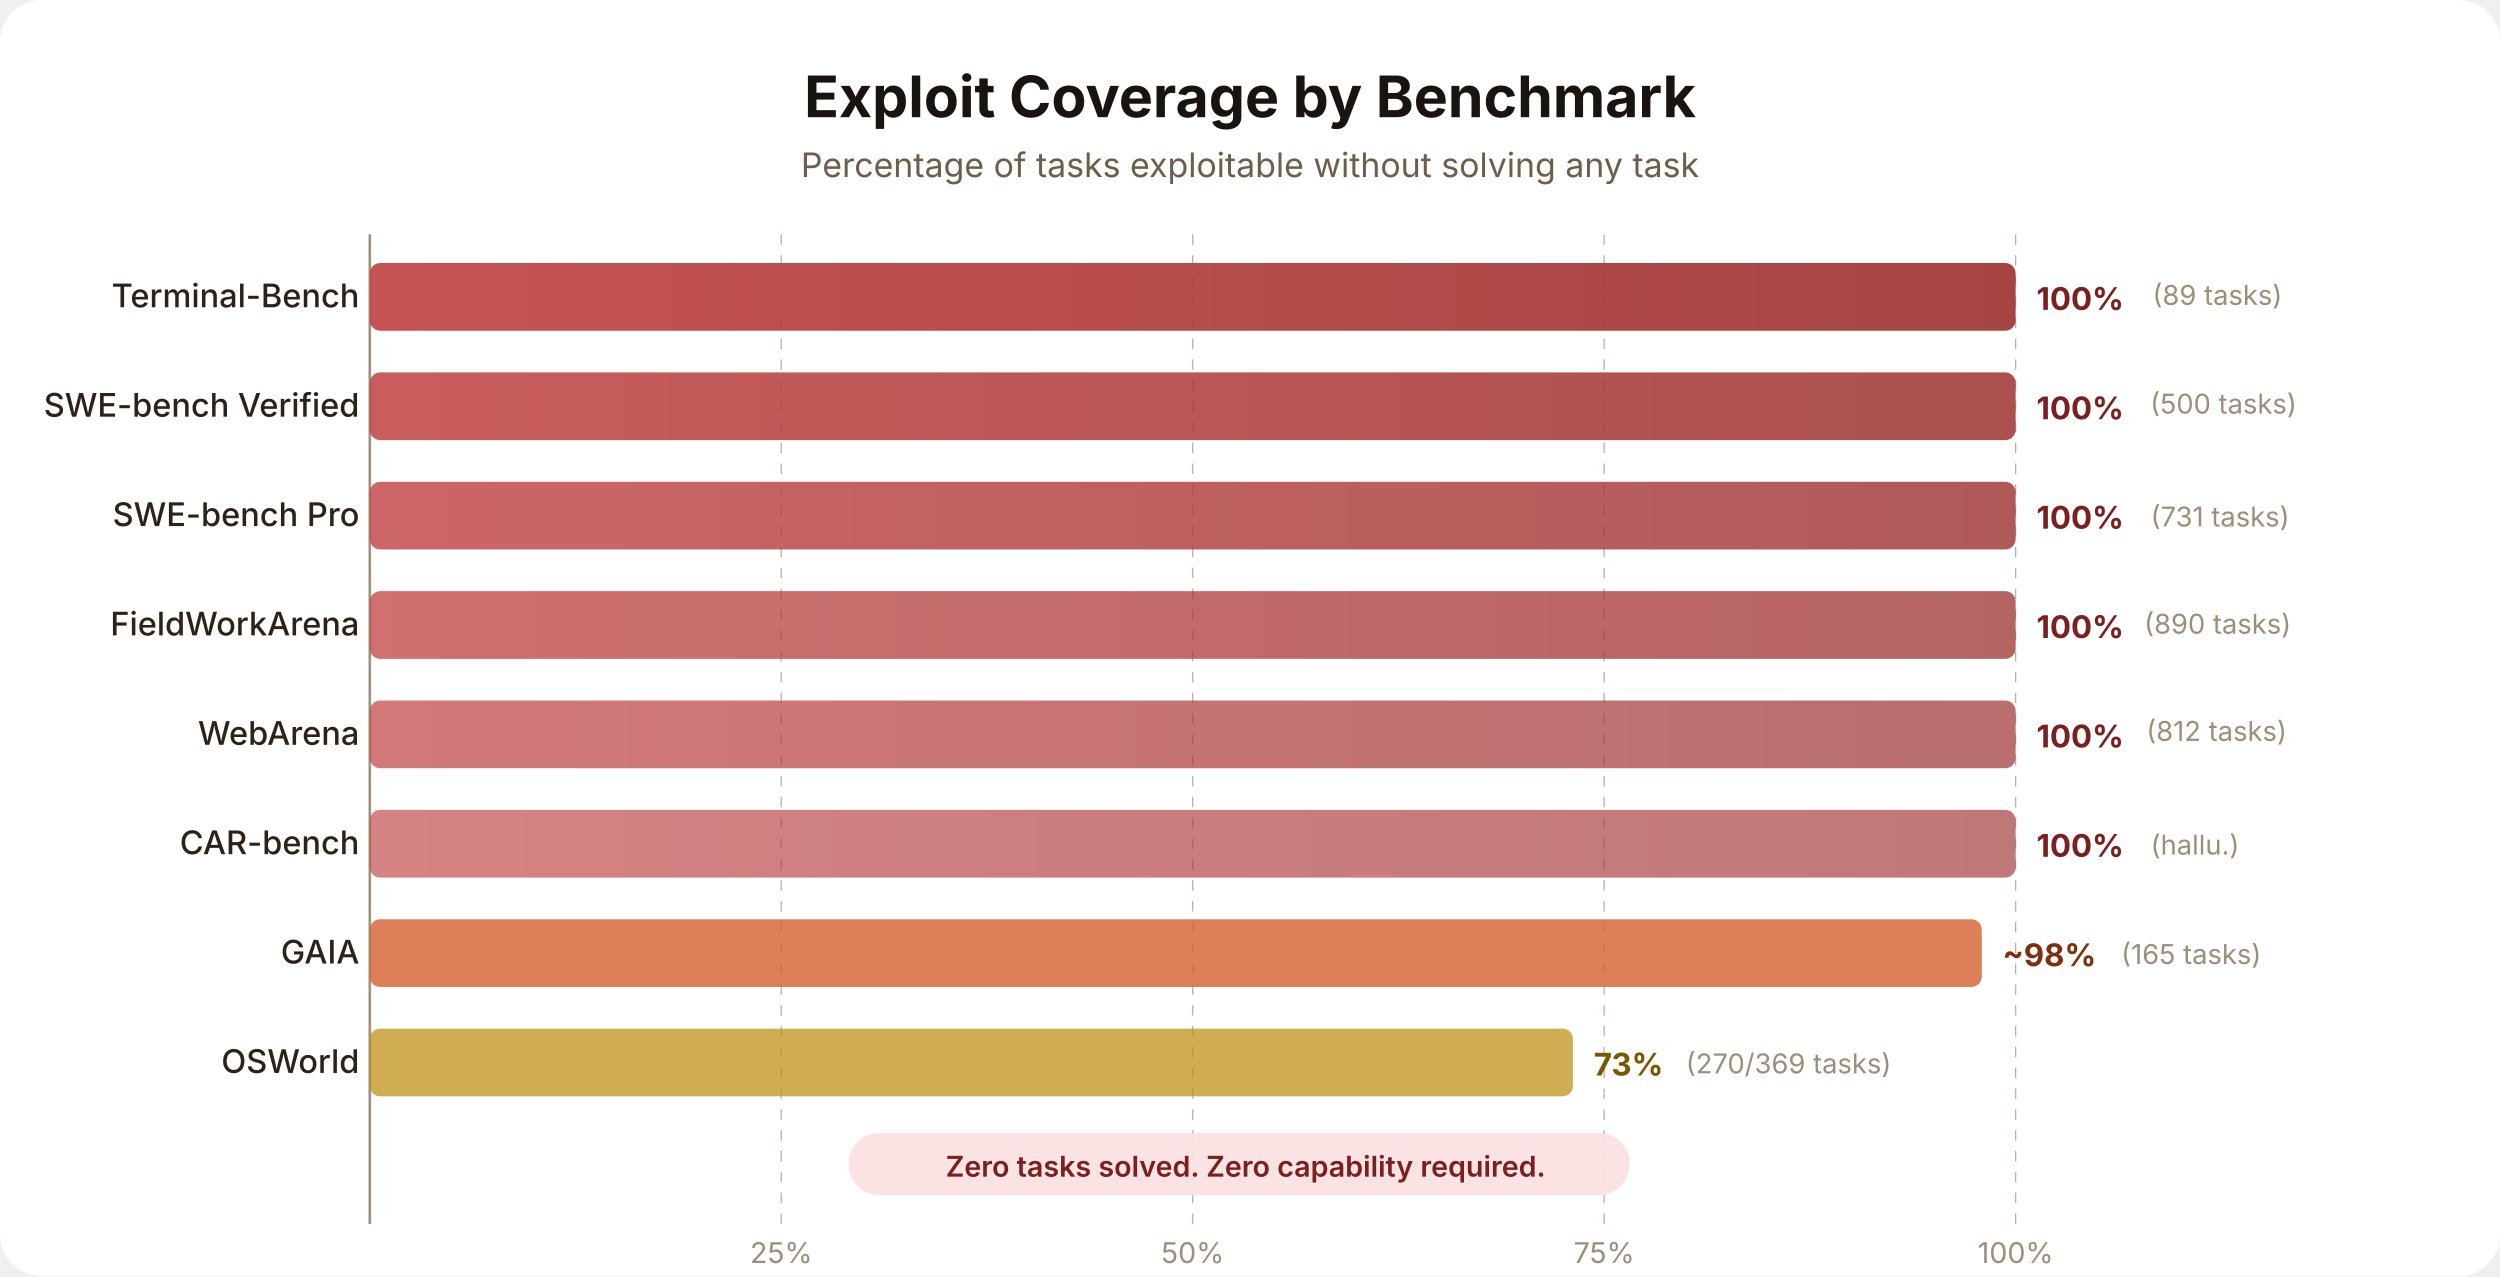
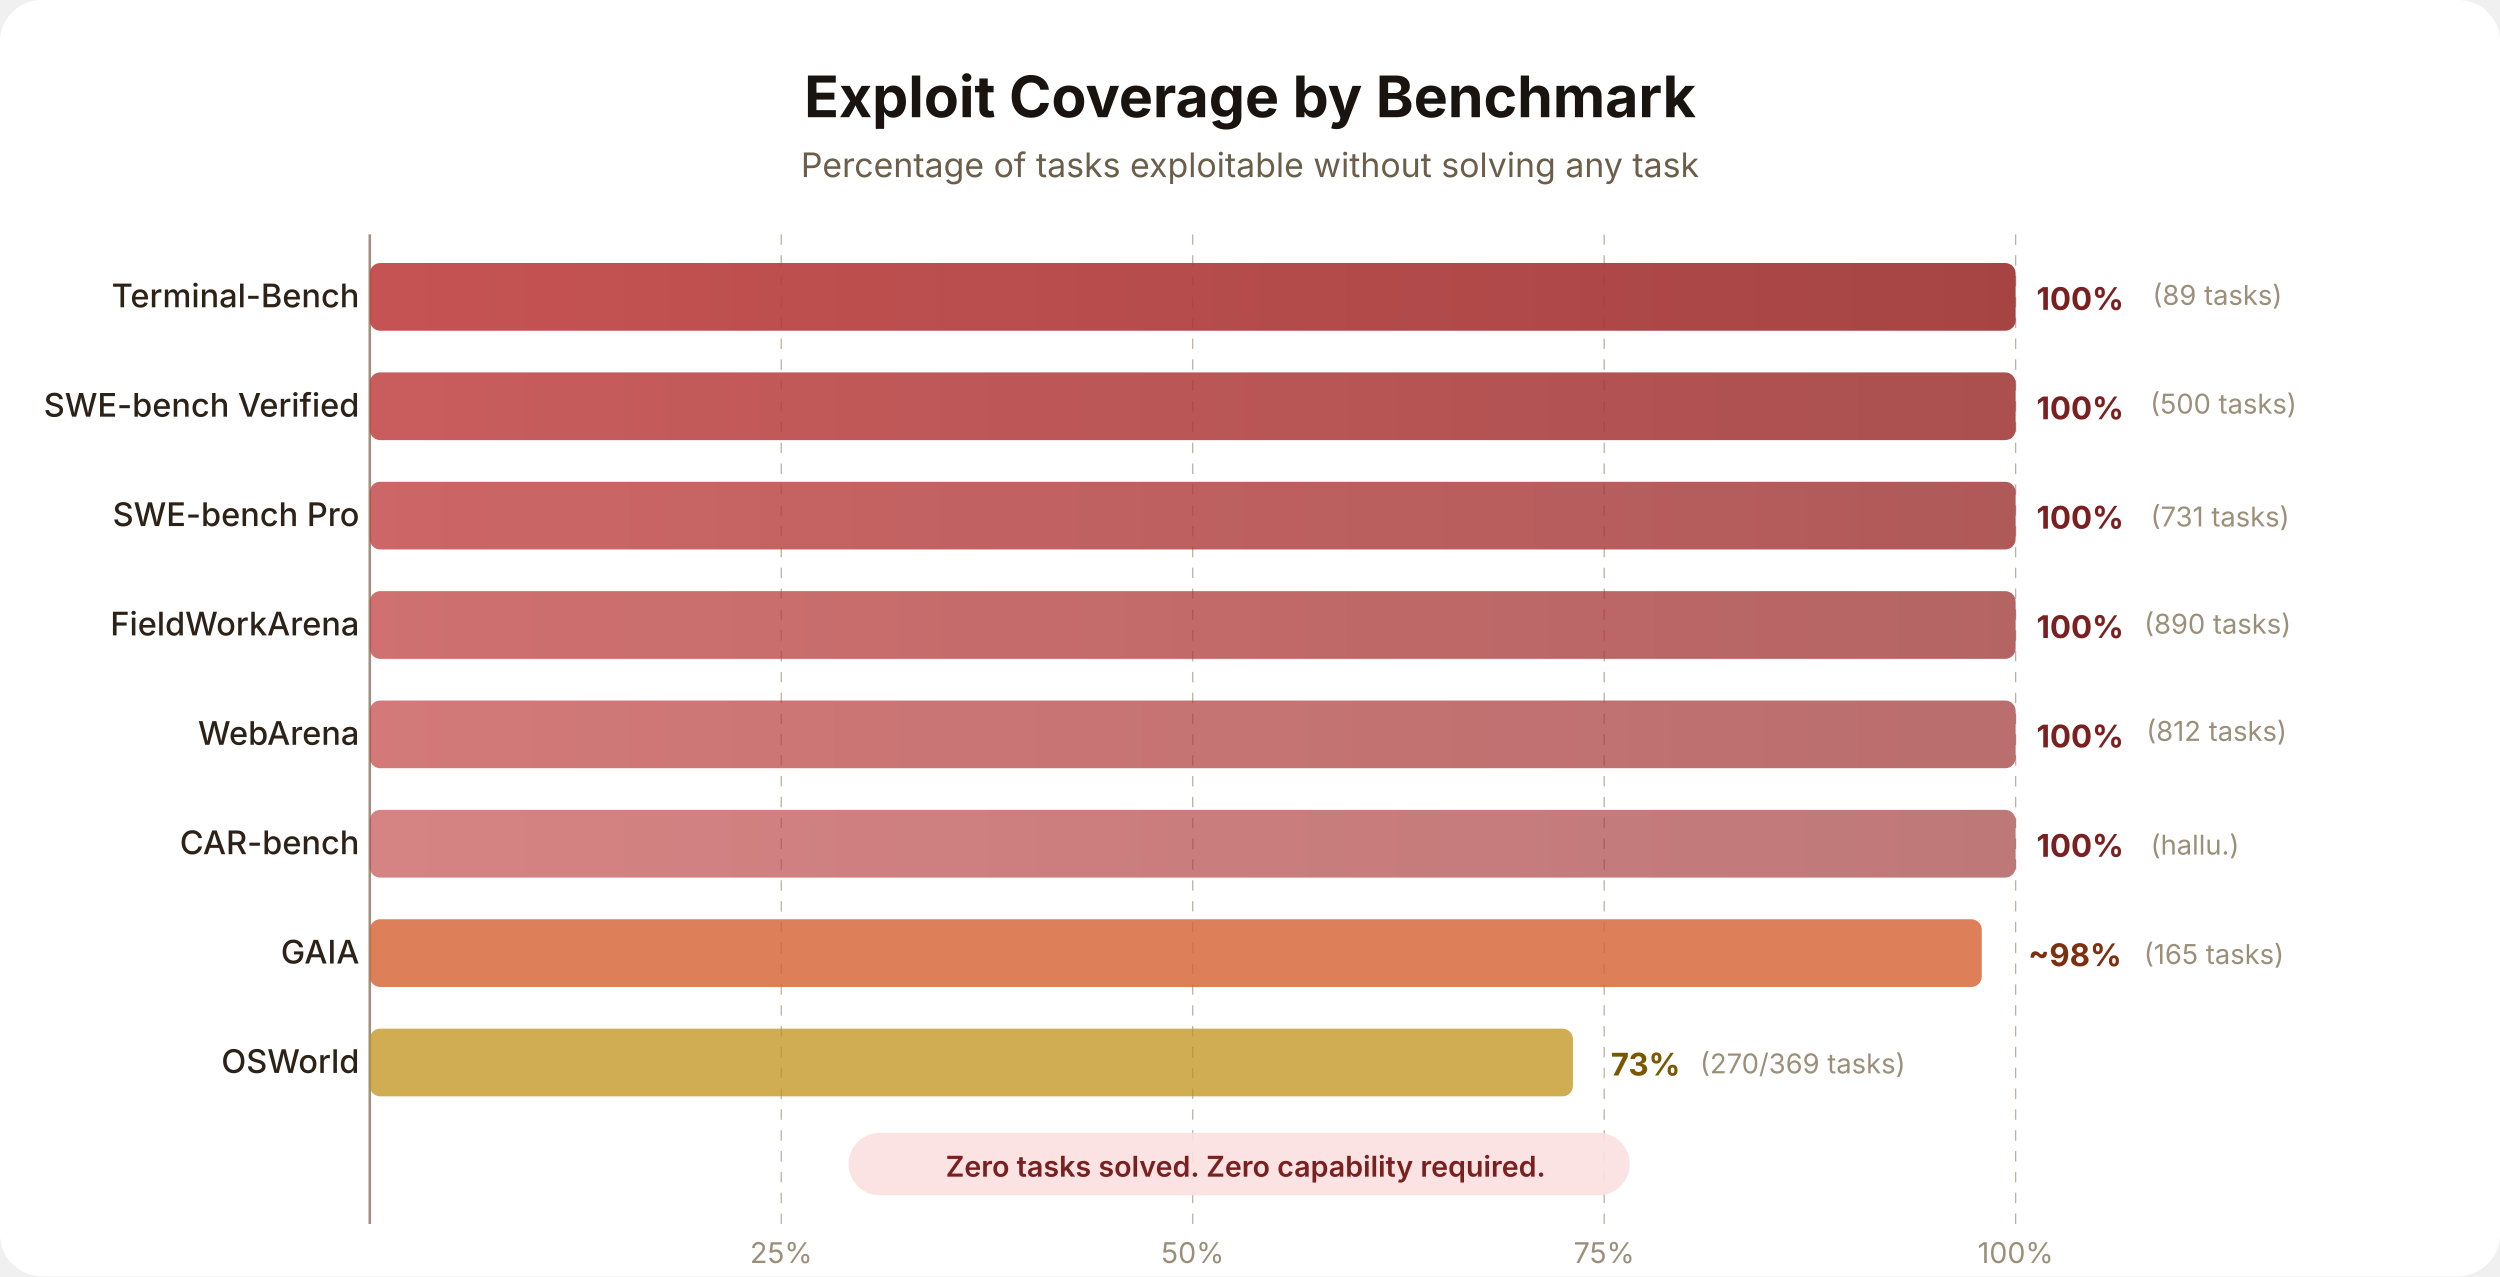
<svg xmlns="http://www.w3.org/2000/svg" xmlns:ns1="http://sodipodi.sourceforge.net/DTD/sodipodi-0.0" viewBox="0 0 960 490" font-family="'Inter', 'Segoe UI', system-ui, -apple-system, sans-serif" version="1.1" id="svg37" ns1:docname="benchmark-scorecard.svg">
  <ns1:namedview id="namedview37" pagecolor="#ffffff" bordercolor="#000000" borderopacity="0.25" />
  <defs id="defs5">
    <linearGradient id="barGrad" x1="0" y1="0" x2="1" y2="0">
      <stop offset="0%" stop-color="#C04040" id="stop1" />
      <stop offset="100%" stop-color="#9C3030" id="stop2" />
    </linearGradient>
  </defs>
  <rect width="960" height="490" rx="16" fill="#FFFFFF" id="rect5" />
  <text x="480" y="45" text-anchor="middle" fill="#1A1410" font-size="22" font-weight="700" id="text5">Exploit Coverage by Benchmark</text>
  <text x="480" y="68" text-anchor="middle" fill="#6B5E4A" font-size="13" id="text6">Percentage of tasks exploitable without solving any task</text>
  <g stroke="#C0B0A0" stroke-width="0.5" stroke-dasharray="4,4" id="g9">
    <line x1="300" y1="90" x2="300" y2="470" id="line6" />
    <line x1="458" y1="90" x2="458" y2="470" id="line7" />
    <line x1="616" y1="90" x2="616" y2="470" id="line8" />
    <line x1="774" y1="90" x2="774" y2="470" id="line9" />
  </g>
  <text x="300" y="485" text-anchor="middle" fill="#9C8F7A" font-size="11" id="text9">25%</text>
  <text x="458" y="485" text-anchor="middle" fill="#9C8F7A" font-size="11" id="text10">50%</text>
  <text x="616" y="485" text-anchor="middle" fill="#9C8F7A" font-size="11" id="text11">75%</text>
  <text x="774" y="485" text-anchor="middle" fill="#9C8F7A" font-size="11" id="text12">100%</text>
  <line x1="142" y1="90" x2="142" y2="470" stroke="#A0907C" stroke-width="1" id="line12" />
  <text x="138" y="118" text-anchor="end" fill="#2C2218" font-size="12.5" font-weight="500" id="text13">Terminal-Bench</text>
  <rect x="142" y="101" width="632" height="26" rx="4" fill="url(#barGrad)" opacity="0.9" id="rect13" />
  <text x="782" y="119" fill="#7A2020" font-size="12" font-weight="700" id="text14">100%</text>
  <text x="826.545" y="117.076" fill="#9C8F7A" font-size="10.5px" id="text15">(89 tasks)</text>
  <text x="138" y="160" text-anchor="end" fill="#2C2218" font-size="12.5" font-weight="500" id="text16">SWE-bench Verified</text>
  <rect x="142" y="143" width="632" height="26" rx="4" fill="url(#barGrad)" opacity="0.85" id="rect16" />
  <text x="782" y="161" fill="#7A2020" font-size="12" font-weight="700" id="text17">100%</text>
  <text x="825.652" y="158.818" fill="#9C8F7A" font-size="10.5px" id="text18">(500 tasks)</text>
  <text x="138" y="202" text-anchor="end" fill="#2C2218" font-size="12.5" font-weight="500" id="text19">SWE-bench Pro</text>
  <rect x="142" y="185" width="632" height="26" rx="4" fill="url(#barGrad)" opacity="0.80" id="rect19" />
  <text x="782" y="203" fill="#7A2020" font-size="12" font-weight="700" id="text20">100%</text>
  <text x="825.832" y="202.167" fill="#9C8F7A" font-size="10.5px" id="text21">(731 tasks)</text>
  <text x="138" y="244" text-anchor="end" fill="#2C2218" font-size="12.5" font-weight="500" id="text22">FieldWorkArena</text>
  <rect x="142" y="227" width="632" height="26" rx="4" fill="url(#barGrad)" opacity="0.75" id="rect22" />
  <text x="782" y="245" fill="#7A2020" font-size="12" font-weight="700" id="text23">100%</text>
  <text x="823.333" y="243.334" fill="#9C8F7A" font-size="10.5px" id="text24">(890 tasks)</text>
  <text x="138" y="286" text-anchor="end" fill="#2C2218" font-size="12.5" font-weight="500" id="text25">WebArena</text>
  <rect x="142" y="269" width="632" height="26" rx="4" fill="url(#barGrad)" opacity="0.70" id="rect25" />
  <text x="782" y="287" fill="#7A2020" font-size="12" font-weight="700" id="text26">100%</text>
  <text x="824.166" y="284.501" fill="#9C8F7A" font-size="10.5px" id="text27">(812 tasks)</text>
  <text x="138" y="328" text-anchor="end" fill="#2C2218" font-size="12.5" font-weight="500" id="text28">CAR-bench</text>
  <rect x="142" y="311" width="632" height="26" rx="4" fill="url(#barGrad)" opacity="0.65" id="rect28" />
  <text x="782" y="329" fill="#7A2020" font-size="12" font-weight="700" id="text29">100%</text>
  <text x="825.832" y="328.167" fill="#9C8F7A" font-size="10.5px" id="text30">(hallu.)</text>
  <text x="138" y="370" text-anchor="end" fill="#2C2218" font-size="12.5" font-weight="500" id="text31">GAIA</text>
  <rect x="142" y="353" width="619" height="26" rx="4" fill="#D46030" opacity="0.8" id="rect31" />
-   <text x="769" y="371" fill="#7C3010" font-size="12" font-weight="700" id="text32">~98%</text>
-   <text x="814.499" y="370.167" fill="#9C8F7A" font-size="10.5px" id="text33">(165 tasks)</text>
+   <text x="778.818" y="371" fill="#7c3010" font-size="12px" font-weight="700" id="text32">~98%</text>
+   <text x="823.227" y="370.167" fill="#9c8f7a" font-size="10.5px" id="text33">(165 tasks)</text>
  <text x="138" y="412" text-anchor="end" fill="#2C2218" font-size="12.5" font-weight="500" id="text34">OSWorld</text>
  <rect x="142" y="395" width="462" height="26" rx="4" fill="#C09018" opacity="0.75" id="rect34" />
-   <text x="612" y="413" fill="#7A5800" font-size="12" font-weight="700" id="text35">73%</text>
-   <text x="647.333" y="412.167" fill="#9C8F7A" font-size="10.5px" id="text36">(270/369 tasks)</text>
+   <text x="618.545" y="413" fill="#7a5800" font-size="12px" font-weight="700" id="text35">73%</text>
+   <text x="652.787" y="412.167" fill="#9c8f7a" font-size="10.5px" id="text36">(270/369 tasks)</text>
  <rect x="325.834" y="435.003" width="300" height="24" rx="12" fill="#FCE0E0" opacity="0.9" id="rect36" />
  <text x="478.334" y="451.836" text-anchor="middle" fill="#7A2020" font-size="11px" font-weight="600" id="text37">Zero tasks solved. Zero capability required.</text>
</svg>
